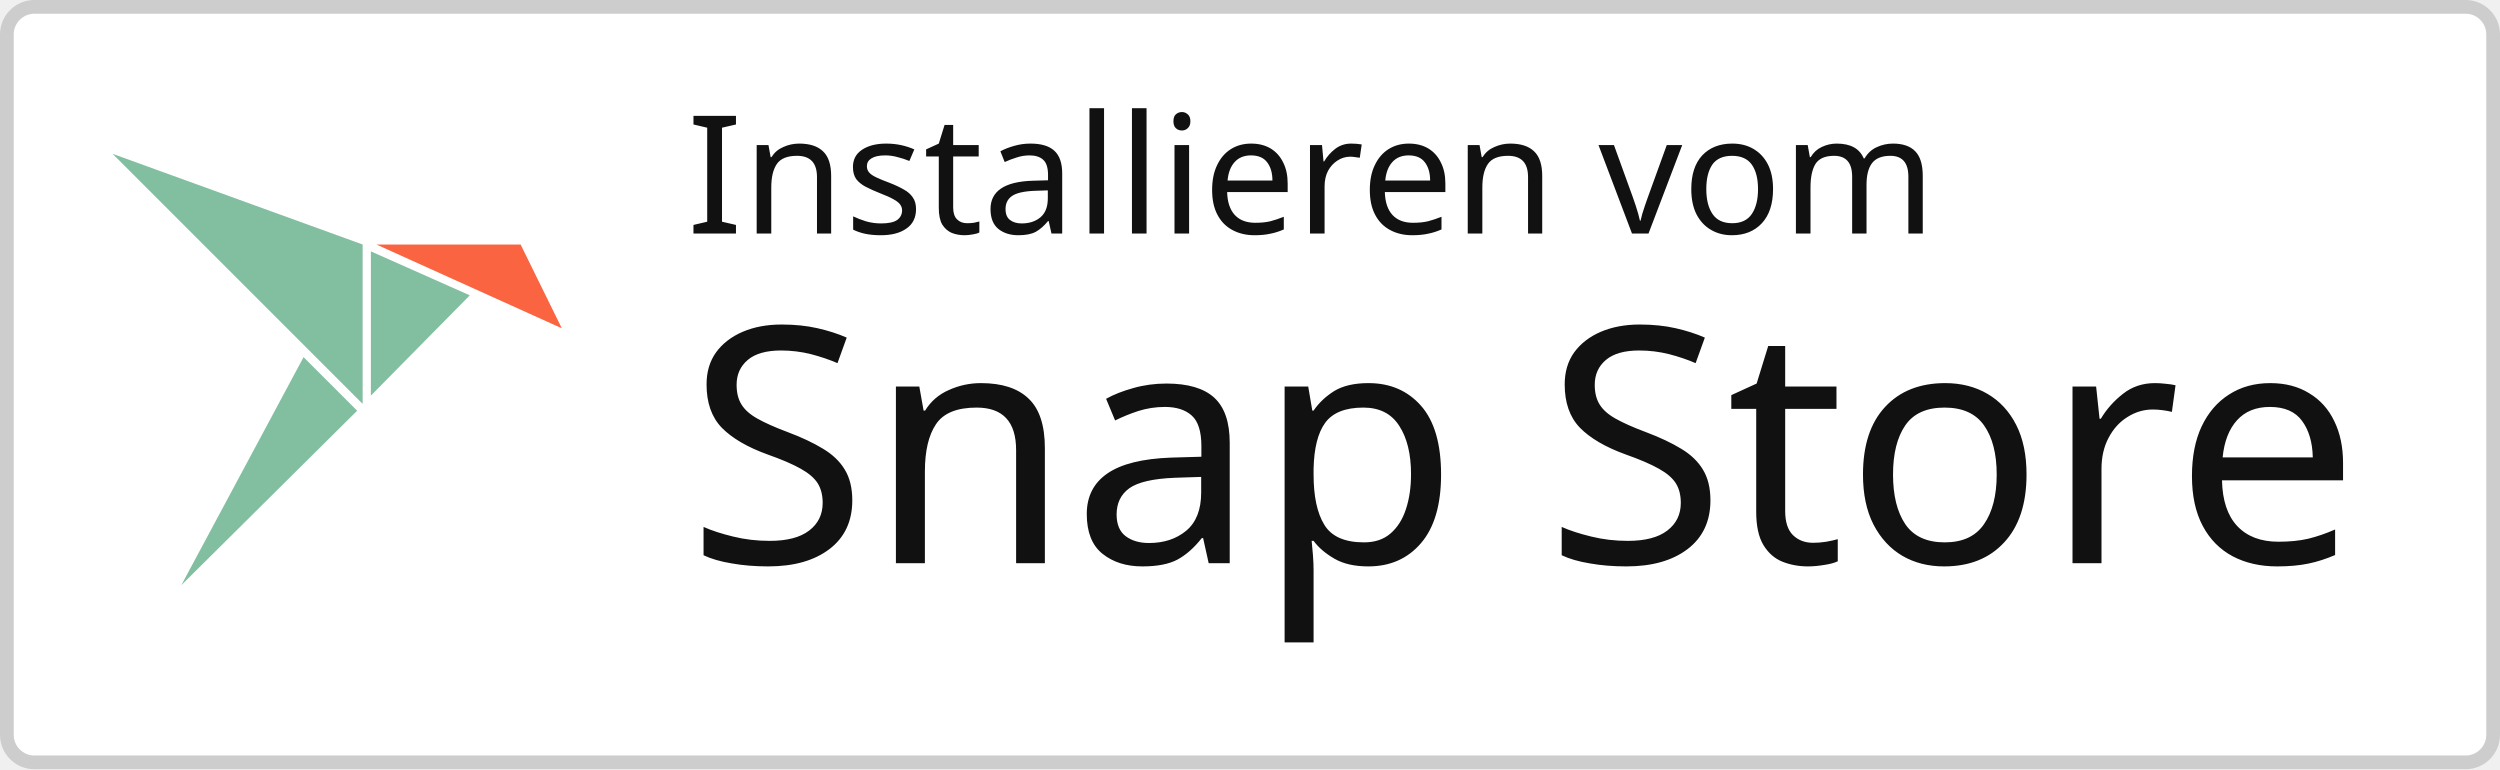
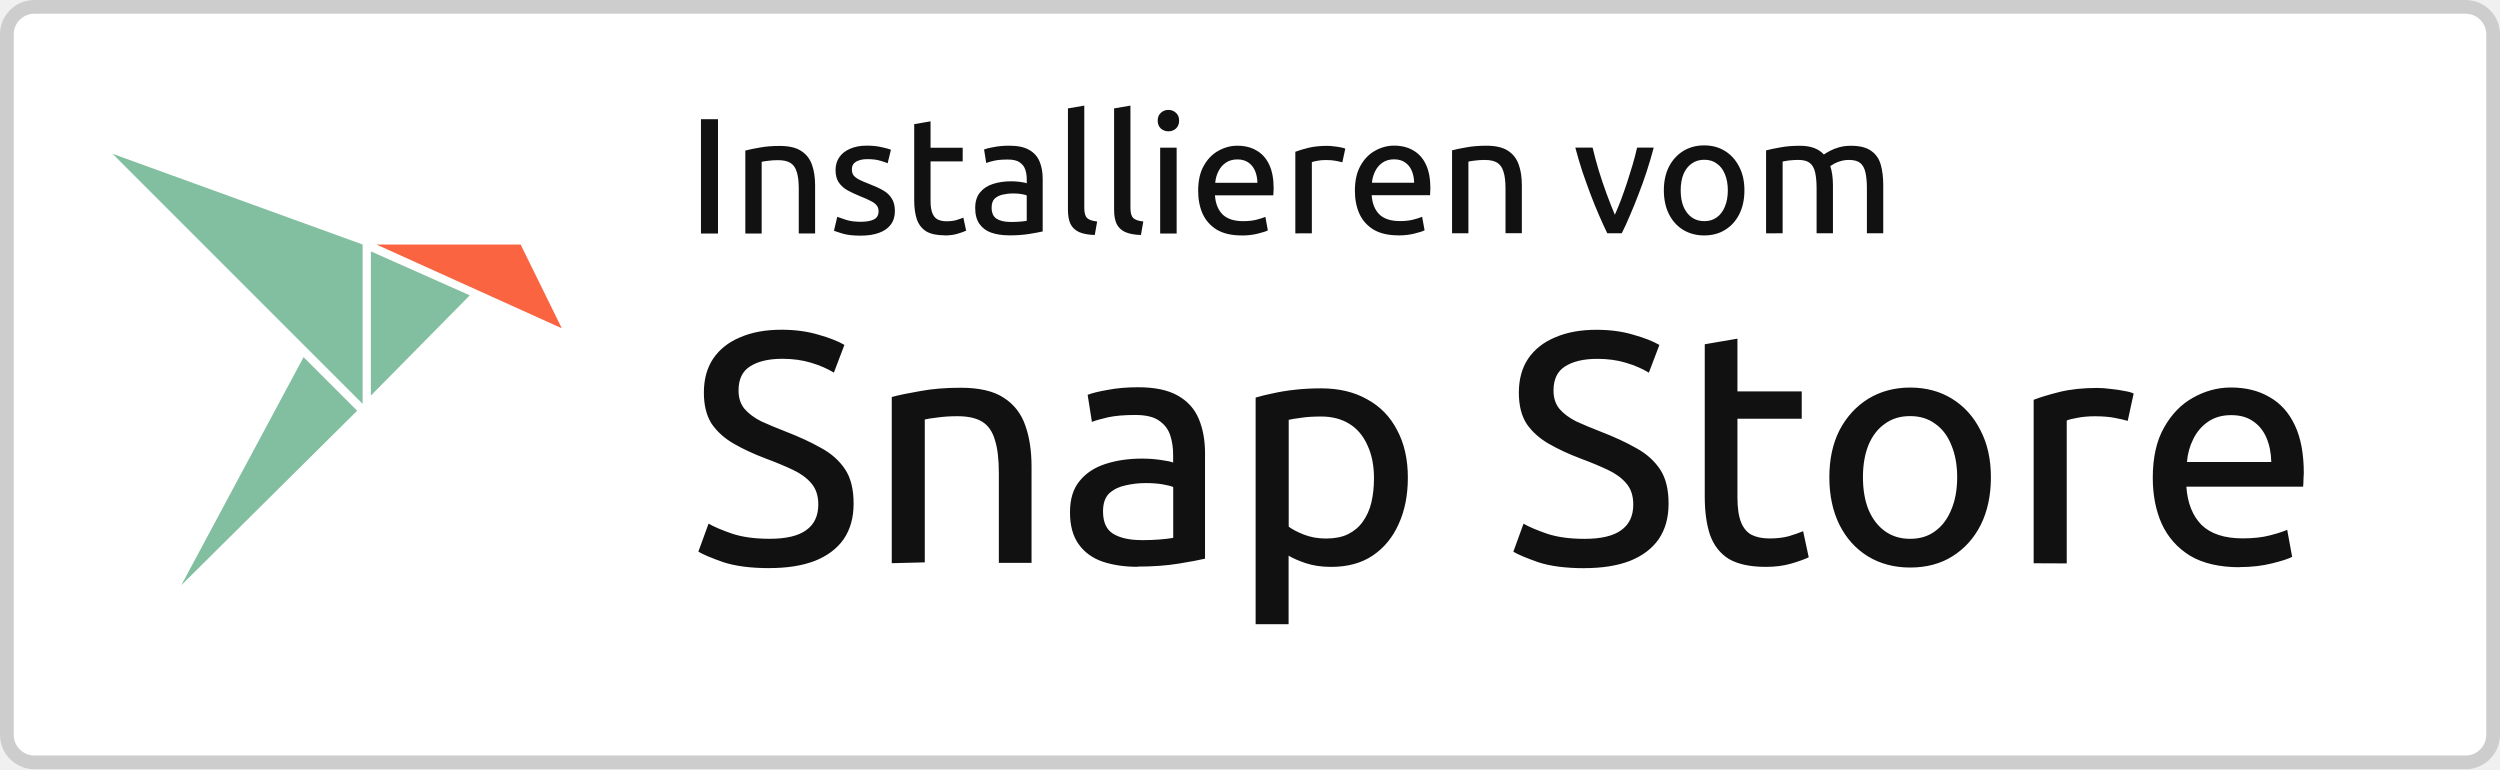
- <svg xmlns="http://www.w3.org/2000/svg" version="1.1" id="Layer_1" x="0px" y="0px" viewBox="0 0 182 56" style="enable-background:new 0 0 182 56;" xml:space="preserve">
-   <style type="text/css">
- 		.st0 {
+ <svg xmlns="http://www.w3.org/2000/svg" id="a" enable-background="new 0 0 182 56" version="1.1" viewBox="0 0 182 56">
+   <style id="b" type="text/css">.st0 {
			fill-rule: evenodd;
			clip-rule: evenodd;
			fill: #FFFFFF;
			stroke: #CDCDCD;
		}

		.st1 {
			fill: #82BEA0;
		}

		.st2 {
			fill: #FA6441;
		}

		.st3 {
			fill: #111111;
		}

		.st4 {
			font-family: 'Ubuntu';
		}

		.st5 {
			font-size: 12px;
			font-weight: 500;
		}

		.st6 {
			font-size: 24px;
			font-weight: 500;
- 		}
- 	</style>
-   <g>
-     <g id="White-badge">
-       <path id="Rectangle-path" class="st0" d="M2.5,0.5h177c1.1,0,2,0.9,2,2v51c0,1.1-0.9,2-2,2H2.5c-1.1,0-2-0.9-2-2v-51    C0.5,1.4,1.4,0.5,2.5,0.5z" />
-       <g id="logo" transform="translate(8, 11)">
-         <path id="body" class="st1" d="M19,17.8V7.3l7.2,3.2L19,17.8z M5.2,31.6L14.1,15l3.9,3.9L5.2,31.6z M0.2,0.2l18.2,6.6v11.6     L0.2,0.2z" />
-         <polygon id="head" class="st2" points="29.9,6.8 19.4,6.8 32.9,12.9" />
+ 		}</style>
+   <g id="e">
+     <g id="f">
+       <path id="g" class="st0" d="m2.5 0.5h177c1.1 0 2 0.9 2 2v51c0 1.1-0.9 2-2 2h-177c-1.1 0-2-0.9-2-2v-51c0-1.1 0.9-2 2-2z" />
+       <g id="h" transform="translate(8 11)">
+         <path id="i" class="st1" d="M19,17.8V7.3l7.2,3.2L19,17.8z M5.2,31.6L14.1,15l3.9,3.9L5.2,31.6z M0.2,0.2l18.2,6.6v11.6     L0.2,0.2z" />
+         <polygon id="j" class="st2" points="29.9 6.8 19.4 6.8 32.9 12.9" />
      </g>
-       <text transform="matrix(1 0 0 1 50 17)" class="st3 st4 st5">Installieren vom</text>
-       <text transform="matrix(1 0 0 1 50 41)" class="st3 st4 st6">Snap Store</text>
+       <path id="k" class="st3 st4 st5" transform="translate(50,17)" d="m1.03 0v-8.32h1.24v8.32zm3.23 0v-6.04q0.408-0.108 1.04-0.216 0.636-0.12 1.46-0.12 1.01 0 1.56 0.36 0.564 0.36 0.792 1.01 0.228 0.636 0.228 1.5v3.5h-1.19v-3.26q0-0.768-0.144-1.21-0.132-0.456-0.456-0.66t-0.912-0.204q-0.396 0-0.732 0.048-0.324 0.036-0.456 0.072v5.22zm8.41 0.156q-0.816 0-1.31-0.144-0.48-0.144-0.648-0.216l0.24-1.01q0.24 0.084 0.672 0.228 0.432 0.132 1.04 0.132t0.948-0.168q0.348-0.168 0.348-0.6 0-0.264-0.144-0.432-0.132-0.168-0.42-0.312-0.288-0.156-0.78-0.348-0.492-0.204-0.9-0.42-0.408-0.228-0.648-0.576t-0.24-0.912q0-0.54 0.276-0.936t0.78-0.612q0.516-0.228 1.21-0.228 0.612 0 1.07 0.108 0.468 0.096 0.696 0.192l-0.24 0.984q-0.204-0.096-0.564-0.192-0.348-0.108-0.924-0.108-0.48 0-0.804 0.18-0.312 0.18-0.312 0.564 0 0.264 0.12 0.432 0.132 0.168 0.408 0.312t0.72 0.312q0.6 0.228 1.02 0.468t0.636 0.6q0.228 0.348 0.228 0.912 0 0.588-0.3 0.984-0.288 0.396-0.852 0.6-0.552 0.204-1.33 0.204zm6.1-0.024q-0.852 0-1.34-0.288-0.48-0.3-0.684-0.876-0.192-0.576-0.192-1.39v-5.54l1.19-0.204v1.92h2.34v0.996h-2.34v2.87q0 0.564 0.132 0.9 0.132 0.324 0.384 0.456 0.264 0.132 0.648 0.132 0.408 0 0.708-0.084 0.312-0.096 0.516-0.18l0.204 0.948q-0.228 0.108-0.636 0.228t-0.924 0.12zm4.68 0q-0.72 0-1.28-0.192-0.552-0.192-0.864-0.636t-0.312-1.16q0-0.708 0.348-1.13 0.348-0.432 0.948-0.624t1.33-0.192q0.336 0 0.672 0.048 0.348 0.048 0.456 0.096v-0.288q0-0.384-0.108-0.708t-0.408-0.528q-0.288-0.204-0.864-0.204-0.6 0-0.984 0.084-0.372 0.084-0.588 0.168l-0.156-0.984q0.24-0.096 0.732-0.18 0.492-0.096 1.1-0.096 0.912 0 1.44 0.3 0.54 0.3 0.768 0.852 0.228 0.54 0.228 1.25v3.84q-0.3 0.072-0.96 0.18t-1.5 0.108zm0.12-0.972q0.372 0 0.672-0.024 0.312-0.024 0.504-0.06v-1.85q-0.108-0.048-0.372-0.096t-0.636-0.048-0.732 0.084q-0.348 0.072-0.588 0.288-0.228 0.216-0.228 0.66 0 0.588 0.372 0.816t1.01 0.228zm6.13 0.948q-0.72-0.024-1.15-0.216-0.432-0.204-0.624-0.6-0.18-0.396-0.18-1.02v-7.38l1.19-0.204v7.43q0 0.54 0.192 0.744 0.204 0.204 0.744 0.264zm3.36 0q-0.72-0.024-1.15-0.216-0.432-0.204-0.624-0.6-0.18-0.396-0.18-1.02v-7.38l1.19-0.204v7.43q0 0.54 0.192 0.744 0.204 0.204 0.744 0.264zm1.4-0.108v-6.25h1.2v6.25zm0.6-7.44q-0.324 0-0.552-0.204-0.228-0.216-0.228-0.576t0.228-0.564q0.228-0.216 0.552-0.216t0.552 0.216q0.228 0.204 0.228 0.564t-0.228 0.576q-0.228 0.204-0.552 0.204zm5.33 7.58q-1.1 0-1.81-0.42-0.696-0.432-1.03-1.16-0.324-0.732-0.324-1.67 0-1.1 0.408-1.82 0.408-0.732 1.06-1.09 0.66-0.372 1.38-0.372 0.816 0 1.4 0.348 0.6 0.336 0.924 1.03 0.324 0.684 0.324 1.74 0 0.108-0.012 0.24 0 0.132-0.012 0.252h-4.25q0.06 0.888 0.552 1.39 0.504 0.492 1.5 0.492 0.576 0 0.984-0.108 0.42-0.108 0.636-0.204l0.18 0.984q-0.204 0.108-0.744 0.24-0.528 0.132-1.16 0.132zm-1.92-3.83h3.07q-0.012-0.504-0.18-0.888t-0.492-0.6q-0.312-0.216-0.792-0.216-0.492 0-0.84 0.24t-0.54 0.636q-0.192 0.384-0.228 0.828zm5.83 3.68v-5.94q0.372-0.144 0.948-0.288 0.588-0.144 1.37-0.144 0.228 0 0.48 0.036 0.264 0.024 0.492 0.072 0.228 0.036 0.348 0.096l-0.216 0.996q-0.156-0.048-0.468-0.108-0.3-0.06-0.732-0.06-0.36 0-0.648 0.06-0.276 0.048-0.372 0.096v5.18zm7.5 0.144q-1.1 0-1.81-0.42-0.696-0.432-1.03-1.16-0.324-0.732-0.324-1.67 0-1.1 0.408-1.82 0.408-0.732 1.06-1.09 0.66-0.372 1.38-0.372 0.816 0 1.4 0.348 0.6 0.336 0.924 1.03 0.324 0.684 0.324 1.74 0 0.108-0.012 0.24 0 0.132-0.012 0.252h-4.25q0.06 0.888 0.552 1.39 0.504 0.492 1.5 0.492 0.576 0 0.984-0.108 0.42-0.108 0.636-0.204l0.18 0.984q-0.204 0.108-0.744 0.24-0.528 0.132-1.16 0.132zm-1.92-3.83h3.07q-0.012-0.504-0.18-0.888t-0.492-0.6q-0.312-0.216-0.792-0.216-0.492 0-0.84 0.24t-0.54 0.636q-0.192 0.384-0.228 0.828zm5.83 3.68v-6.04q0.408-0.108 1.04-0.216 0.636-0.12 1.46-0.12 1.01 0 1.56 0.36 0.564 0.36 0.792 1.01 0.228 0.636 0.228 1.5v3.5h-1.19v-3.26q0-0.768-0.144-1.21-0.132-0.456-0.456-0.66t-0.912-0.204q-0.396 0-0.732 0.048-0.324 0.036-0.456 0.072v5.22zm11.3 0q-0.3-0.624-0.612-1.34t-0.612-1.51q-0.3-0.804-0.588-1.64-0.276-0.852-0.516-1.75h1.26q0.18 0.768 0.444 1.66 0.276 0.888 0.588 1.74 0.312 0.84 0.588 1.49 0.216-0.48 0.444-1.08 0.228-0.612 0.444-1.26 0.216-0.66 0.408-1.31 0.192-0.66 0.324-1.24h1.21q-0.24 0.9-0.516 1.75-0.276 0.84-0.588 1.64-0.3 0.792-0.612 1.51-0.3 0.72-0.612 1.34zm7.06 0.156q-0.864 0-1.54-0.408-0.66-0.408-1.03-1.14-0.372-0.744-0.372-1.74 0-0.984 0.372-1.72 0.384-0.732 1.04-1.14 0.672-0.408 1.52-0.408 0.864 0 1.52 0.408t1.03 1.14q0.384 0.732 0.384 1.72 0 0.996-0.372 1.74-0.372 0.732-1.03 1.14-0.648 0.408-1.54 0.408zm0-1.04q0.54 0 0.912-0.276 0.384-0.276 0.588-0.78 0.216-0.504 0.216-1.19 0-0.672-0.216-1.18-0.204-0.504-0.588-0.768-0.372-0.276-0.912-0.276-0.528 0-0.912 0.276-0.384 0.264-0.6 0.768-0.204 0.504-0.204 1.18 0 0.684 0.204 1.19 0.216 0.504 0.6 0.78t0.912 0.276zm4.5 0.888v-6.04q0.408-0.108 1.03-0.216 0.624-0.12 1.42-0.12 0.636 0 1.06 0.168 0.432 0.168 0.696 0.468 0.156-0.108 0.444-0.264t0.672-0.264q0.396-0.108 0.852-0.108 0.972 0 1.48 0.372 0.516 0.36 0.696 1.01 0.18 0.636 0.18 1.49v3.5h-1.19v-3.26q0-0.72-0.108-1.18-0.108-0.468-0.384-0.684t-0.804-0.216q-0.336 0-0.612 0.084-0.264 0.072-0.456 0.18t-0.3 0.18q0.096 0.288 0.144 0.648t0.048 0.756v3.49h-1.19v-3.26q0-0.72-0.108-1.18-0.108-0.468-0.396-0.684-0.276-0.216-0.828-0.216-0.264 0-0.492 0.024-0.228 0.012-0.396 0.048-0.168 0.024-0.252 0.048v5.22z" fill="#111" aria-label="Installieren vom" />
+       <path id="l" class="st3 st4 st6" transform="translate(50,41)" d="m6.02 0.36q-2.04 0-3.36-0.432-1.3-0.456-1.82-0.768l0.744-2.04q0.576 0.336 1.68 0.72 1.13 0.384 2.76 0.384 1.8 0 2.66-0.624 0.888-0.624 0.888-1.87 0-0.96-0.504-1.54-0.48-0.576-1.34-0.984t-2.02-0.84q-1.27-0.48-2.28-1.06t-1.61-1.44q-0.576-0.888-0.576-2.28 0-1.46 0.672-2.47 0.696-1.03 1.97-1.56 1.27-0.552 3-0.552 1.49 0 2.69 0.36 1.2 0.336 1.9 0.744l-0.768 2.02q-0.696-0.432-1.66-0.72-0.936-0.288-2.09-0.288-1.49 0-2.35 0.552-0.84 0.528-0.84 1.75 0 0.816 0.432 1.34 0.456 0.528 1.22 0.912 0.792 0.36 1.78 0.744 1.49 0.576 2.59 1.2 1.1 0.6 1.73 1.54t0.624 2.52q0 1.51-0.72 2.57-0.72 1.03-2.09 1.58-1.37 0.528-3.31 0.528zm8.9-0.36v-12.1q0.816-0.216 2.09-0.432 1.27-0.24 2.93-0.24 2.02 0 3.12 0.72 1.13 0.72 1.58 2.02 0.456 1.27 0.456 3v7.01h-2.38v-6.53q0-1.54-0.288-2.42-0.264-0.912-0.912-1.32t-1.82-0.408q-0.792 0-1.46 0.096-0.648 0.072-0.912 0.144v10.4zm17.9 0.264q-1.44 0-2.57-0.384-1.1-0.384-1.73-1.27t-0.624-2.33q0-1.42 0.696-2.26 0.696-0.864 1.9-1.25t2.66-0.384q0.672 0 1.34 0.096 0.696 0.096 0.912 0.192v-0.576q0-0.768-0.216-1.42t-0.816-1.06q-0.576-0.408-1.73-0.408-1.2 0-1.97 0.168-0.744 0.168-1.18 0.336l-0.312-1.97q0.48-0.192 1.46-0.36 0.984-0.192 2.21-0.192 1.82 0 2.88 0.6 1.08 0.6 1.54 1.7 0.456 1.08 0.456 2.5v7.68q-0.6 0.144-1.92 0.36t-3 0.216zm0.24-1.94q0.744 0 1.34-0.048 0.624-0.048 1.01-0.12v-3.7q-0.216-0.096-0.744-0.192t-1.27-0.096-1.46 0.168q-0.696 0.144-1.18 0.576-0.456 0.432-0.456 1.32 0 1.18 0.744 1.63t2.02 0.456zm8.35 6.12v-16.5q0.552-0.168 1.27-0.312 0.744-0.168 1.63-0.264t1.87-0.096q1.94 0 3.34 0.792 1.42 0.768 2.18 2.23 0.792 1.46 0.792 3.48 0 1.92-0.672 3.38-0.648 1.46-1.9 2.3-1.22 0.816-3.02 0.816-1.01 0-1.82-0.264-0.792-0.264-1.27-0.552v4.99zm5.14-6.24q0.936 0 1.58-0.312 0.672-0.336 1.08-0.912 0.432-0.6 0.624-1.39 0.192-0.816 0.192-1.78 0-1.39-0.48-2.4-0.456-1.03-1.32-1.56t-2.06-0.528q-0.864 0-1.46 0.096-0.576 0.072-0.888 0.144v7.78q0.384 0.288 1.1 0.576 0.744 0.288 1.63 0.288zm18.8 2.16q-2.04 0-3.36-0.432-1.3-0.456-1.82-0.768l0.744-2.04q0.576 0.336 1.68 0.72 1.13 0.384 2.76 0.384 1.8 0 2.66-0.624 0.888-0.624 0.888-1.87 0-0.96-0.504-1.54-0.48-0.576-1.34-0.984t-2.02-0.84q-1.27-0.48-2.28-1.06t-1.61-1.44q-0.576-0.888-0.576-2.28 0-1.46 0.672-2.47 0.696-1.03 1.97-1.56 1.27-0.552 3-0.552 1.49 0 2.69 0.36 1.2 0.336 1.9 0.744l-0.768 2.02q-0.696-0.432-1.66-0.72-0.936-0.288-2.09-0.288-1.49 0-2.35 0.552-0.84 0.528-0.84 1.75 0 0.816 0.432 1.34 0.456 0.528 1.22 0.912 0.792 0.36 1.78 0.744 1.49 0.576 2.59 1.2 1.1 0.6 1.73 1.54t0.624 2.52q0 1.51-0.72 2.57-0.72 1.03-2.09 1.58-1.37 0.528-3.31 0.528zm13.2-0.096q-1.7 0-2.69-0.576-0.96-0.6-1.37-1.75-0.384-1.15-0.384-2.78v-11.1l2.38-0.408v3.84h4.68v1.99h-4.68v5.74q0 1.13 0.264 1.8 0.264 0.648 0.768 0.912 0.528 0.264 1.3 0.264 0.816 0 1.42-0.168 0.624-0.192 1.03-0.36l0.408 1.9q-0.456 0.216-1.27 0.456t-1.85 0.24zm10.5 0.048q-1.73 0-3.07-0.816-1.32-0.816-2.06-2.28-0.744-1.49-0.744-3.48 0-1.97 0.744-3.43 0.768-1.46 2.09-2.28 1.34-0.816 3.05-0.816 1.73 0 3.05 0.816t2.06 2.28q0.768 1.46 0.768 3.43 0 1.99-0.744 3.48-0.744 1.46-2.06 2.28-1.3 0.816-3.07 0.816zm0-2.09q1.08 0 1.82-0.552 0.768-0.552 1.18-1.56 0.432-1.01 0.432-2.38 0-1.34-0.432-2.35-0.408-1.01-1.18-1.54-0.744-0.552-1.82-0.552-1.06 0-1.82 0.552-0.768 0.528-1.2 1.54-0.408 1.01-0.408 2.35 0 1.37 0.408 2.38 0.432 1.01 1.2 1.56t1.82 0.552zm9 1.78v-11.9q0.744-0.288 1.9-0.576 1.18-0.288 2.74-0.288 0.456 0 0.96 0.072 0.528 0.048 0.984 0.144 0.456 0.072 0.696 0.192l-0.432 1.99q-0.312-0.096-0.936-0.216-0.6-0.12-1.46-0.12-0.72 0-1.3 0.12-0.552 0.096-0.744 0.192v10.4zm15 0.288q-2.21 0-3.62-0.84-1.39-0.864-2.06-2.33-0.648-1.46-0.648-3.34 0-2.21 0.816-3.65 0.816-1.46 2.11-2.18 1.32-0.744 2.76-0.744 1.63 0 2.81 0.696 1.2 0.672 1.85 2.06 0.648 1.37 0.648 3.48 0 0.216-0.024 0.48 0 0.264-0.024 0.504h-8.5q0.12 1.78 1.1 2.78 1.01 0.984 3 0.984 1.15 0 1.97-0.216 0.84-0.216 1.27-0.408l0.36 1.97q-0.408 0.216-1.49 0.48-1.06 0.264-2.33 0.264zm-3.84-7.66h6.14q-0.024-1.01-0.36-1.78t-0.984-1.2q-0.624-0.432-1.58-0.432-0.984 0-1.68 0.48t-1.08 1.27q-0.384 0.768-0.456 1.66z" fill="#111" aria-label="Snap Store" />
    </g>
  </g>
</svg>
